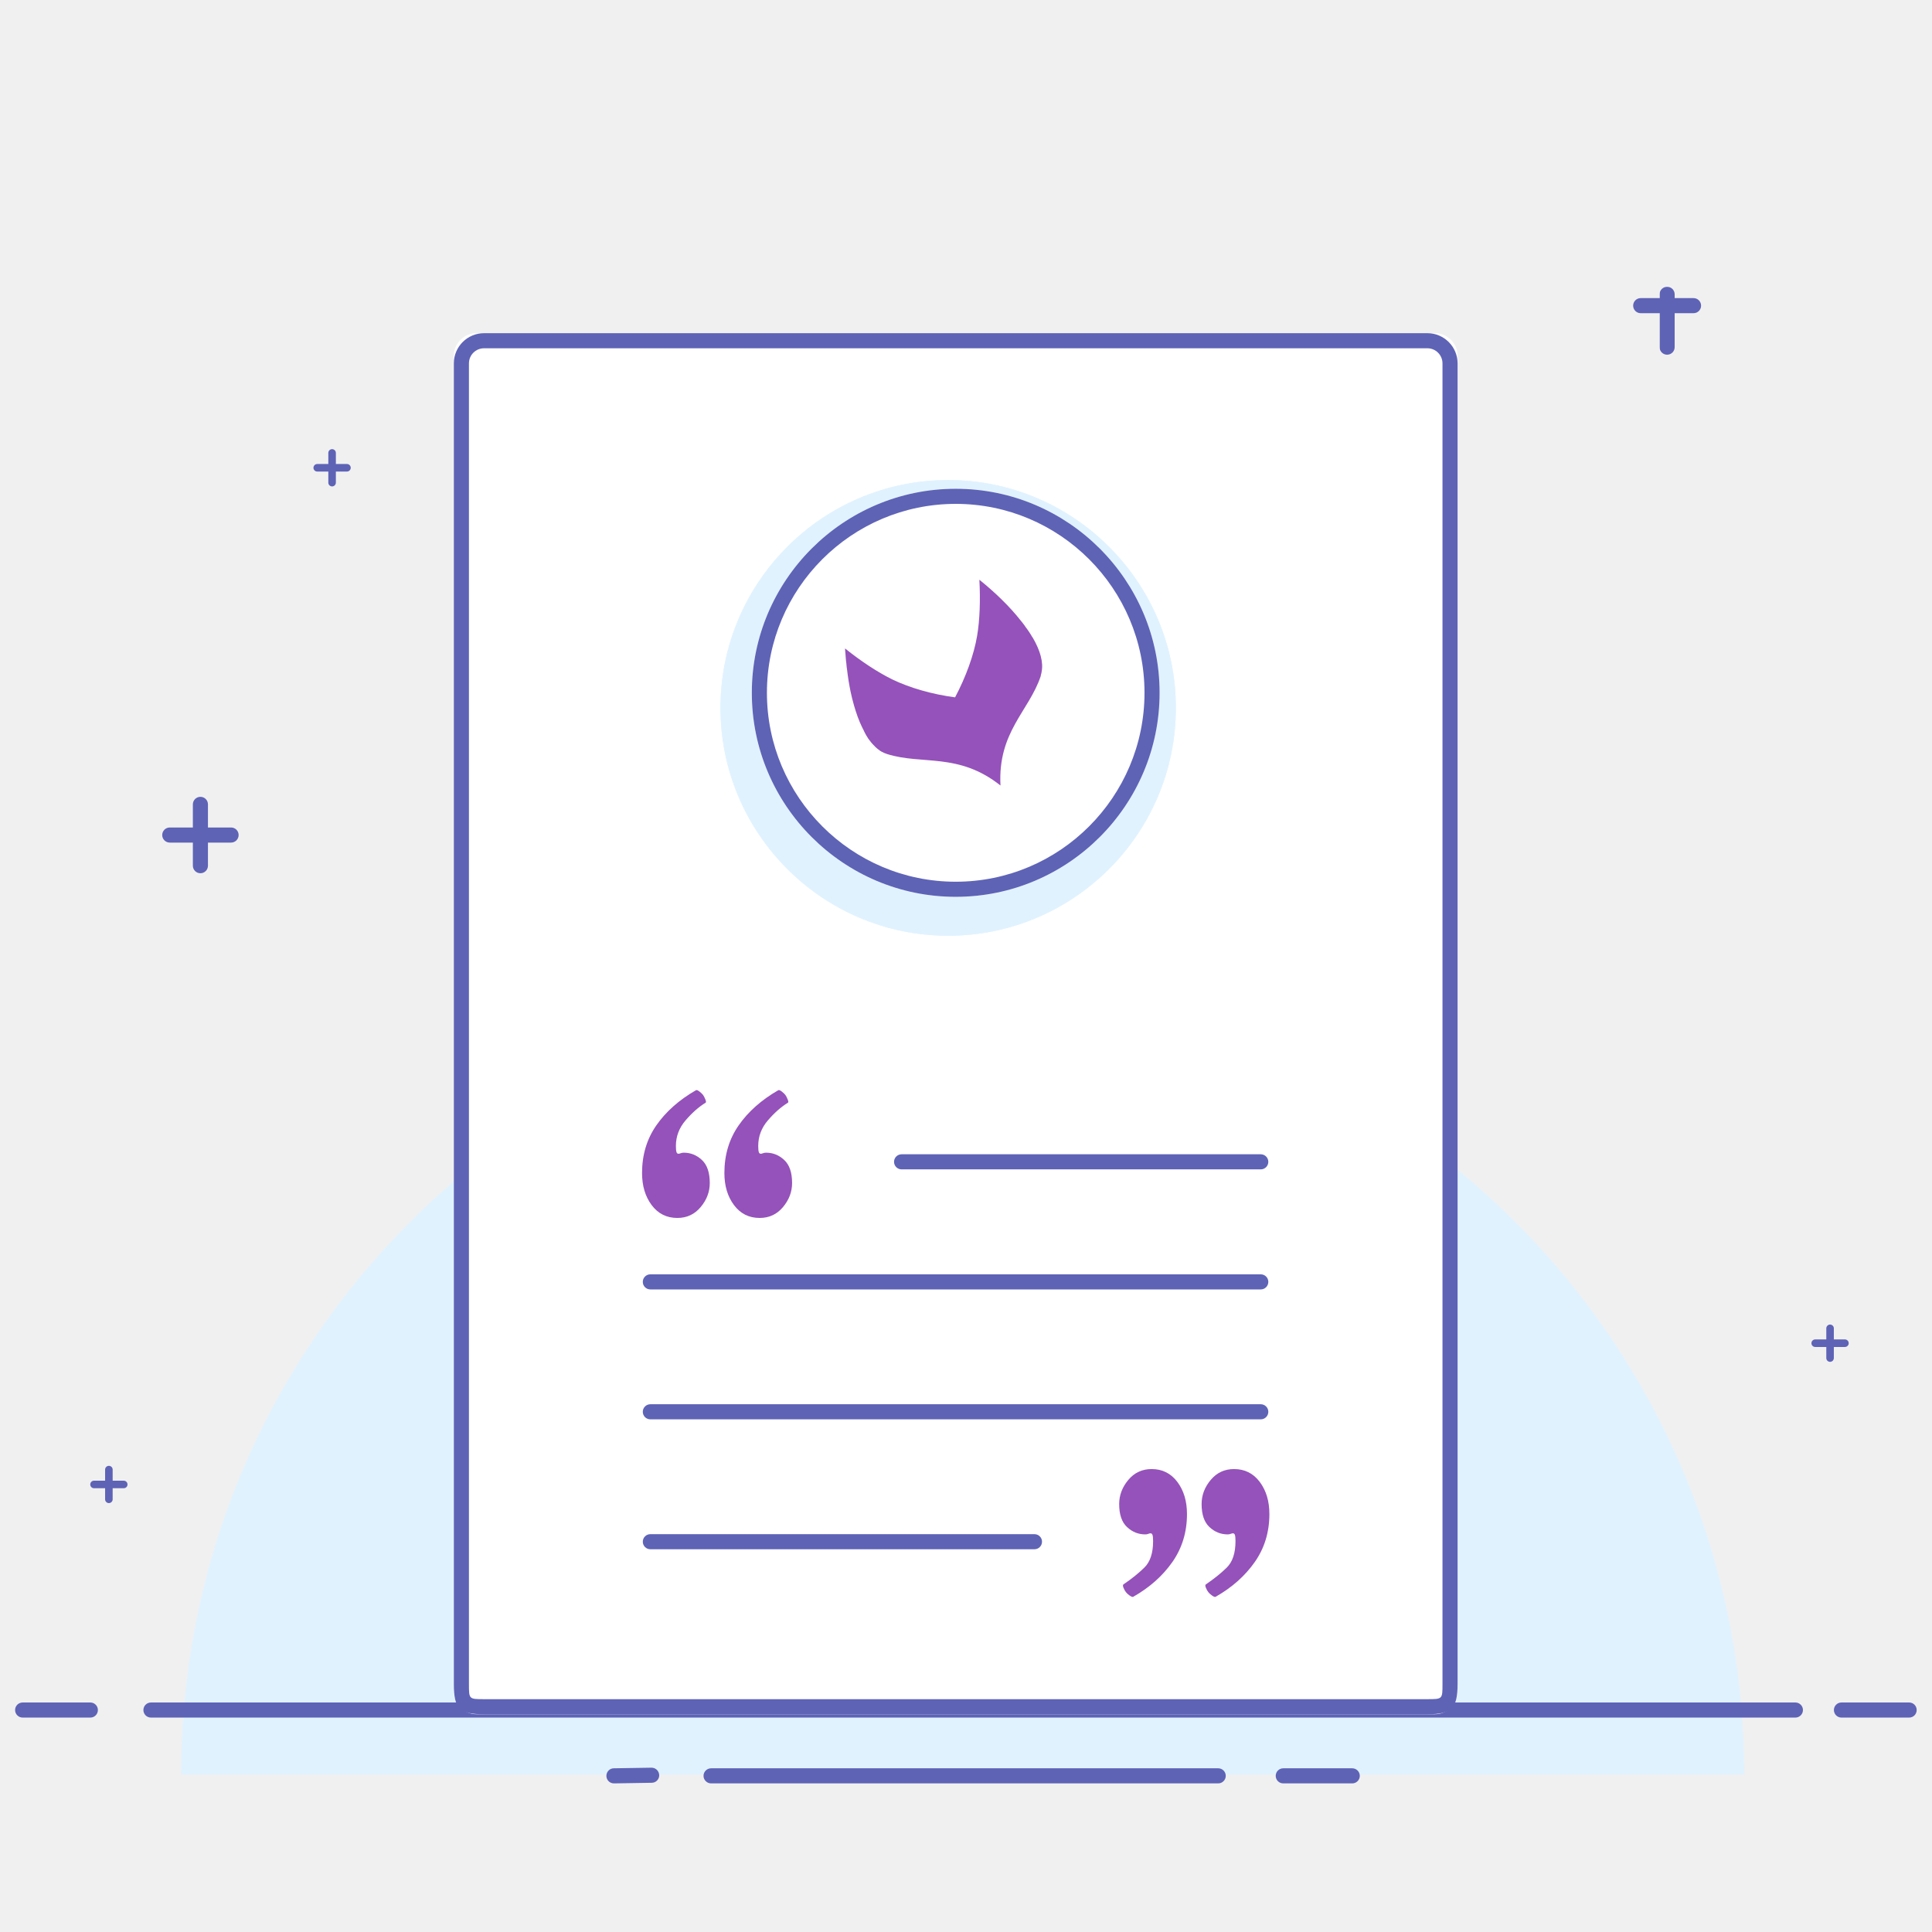
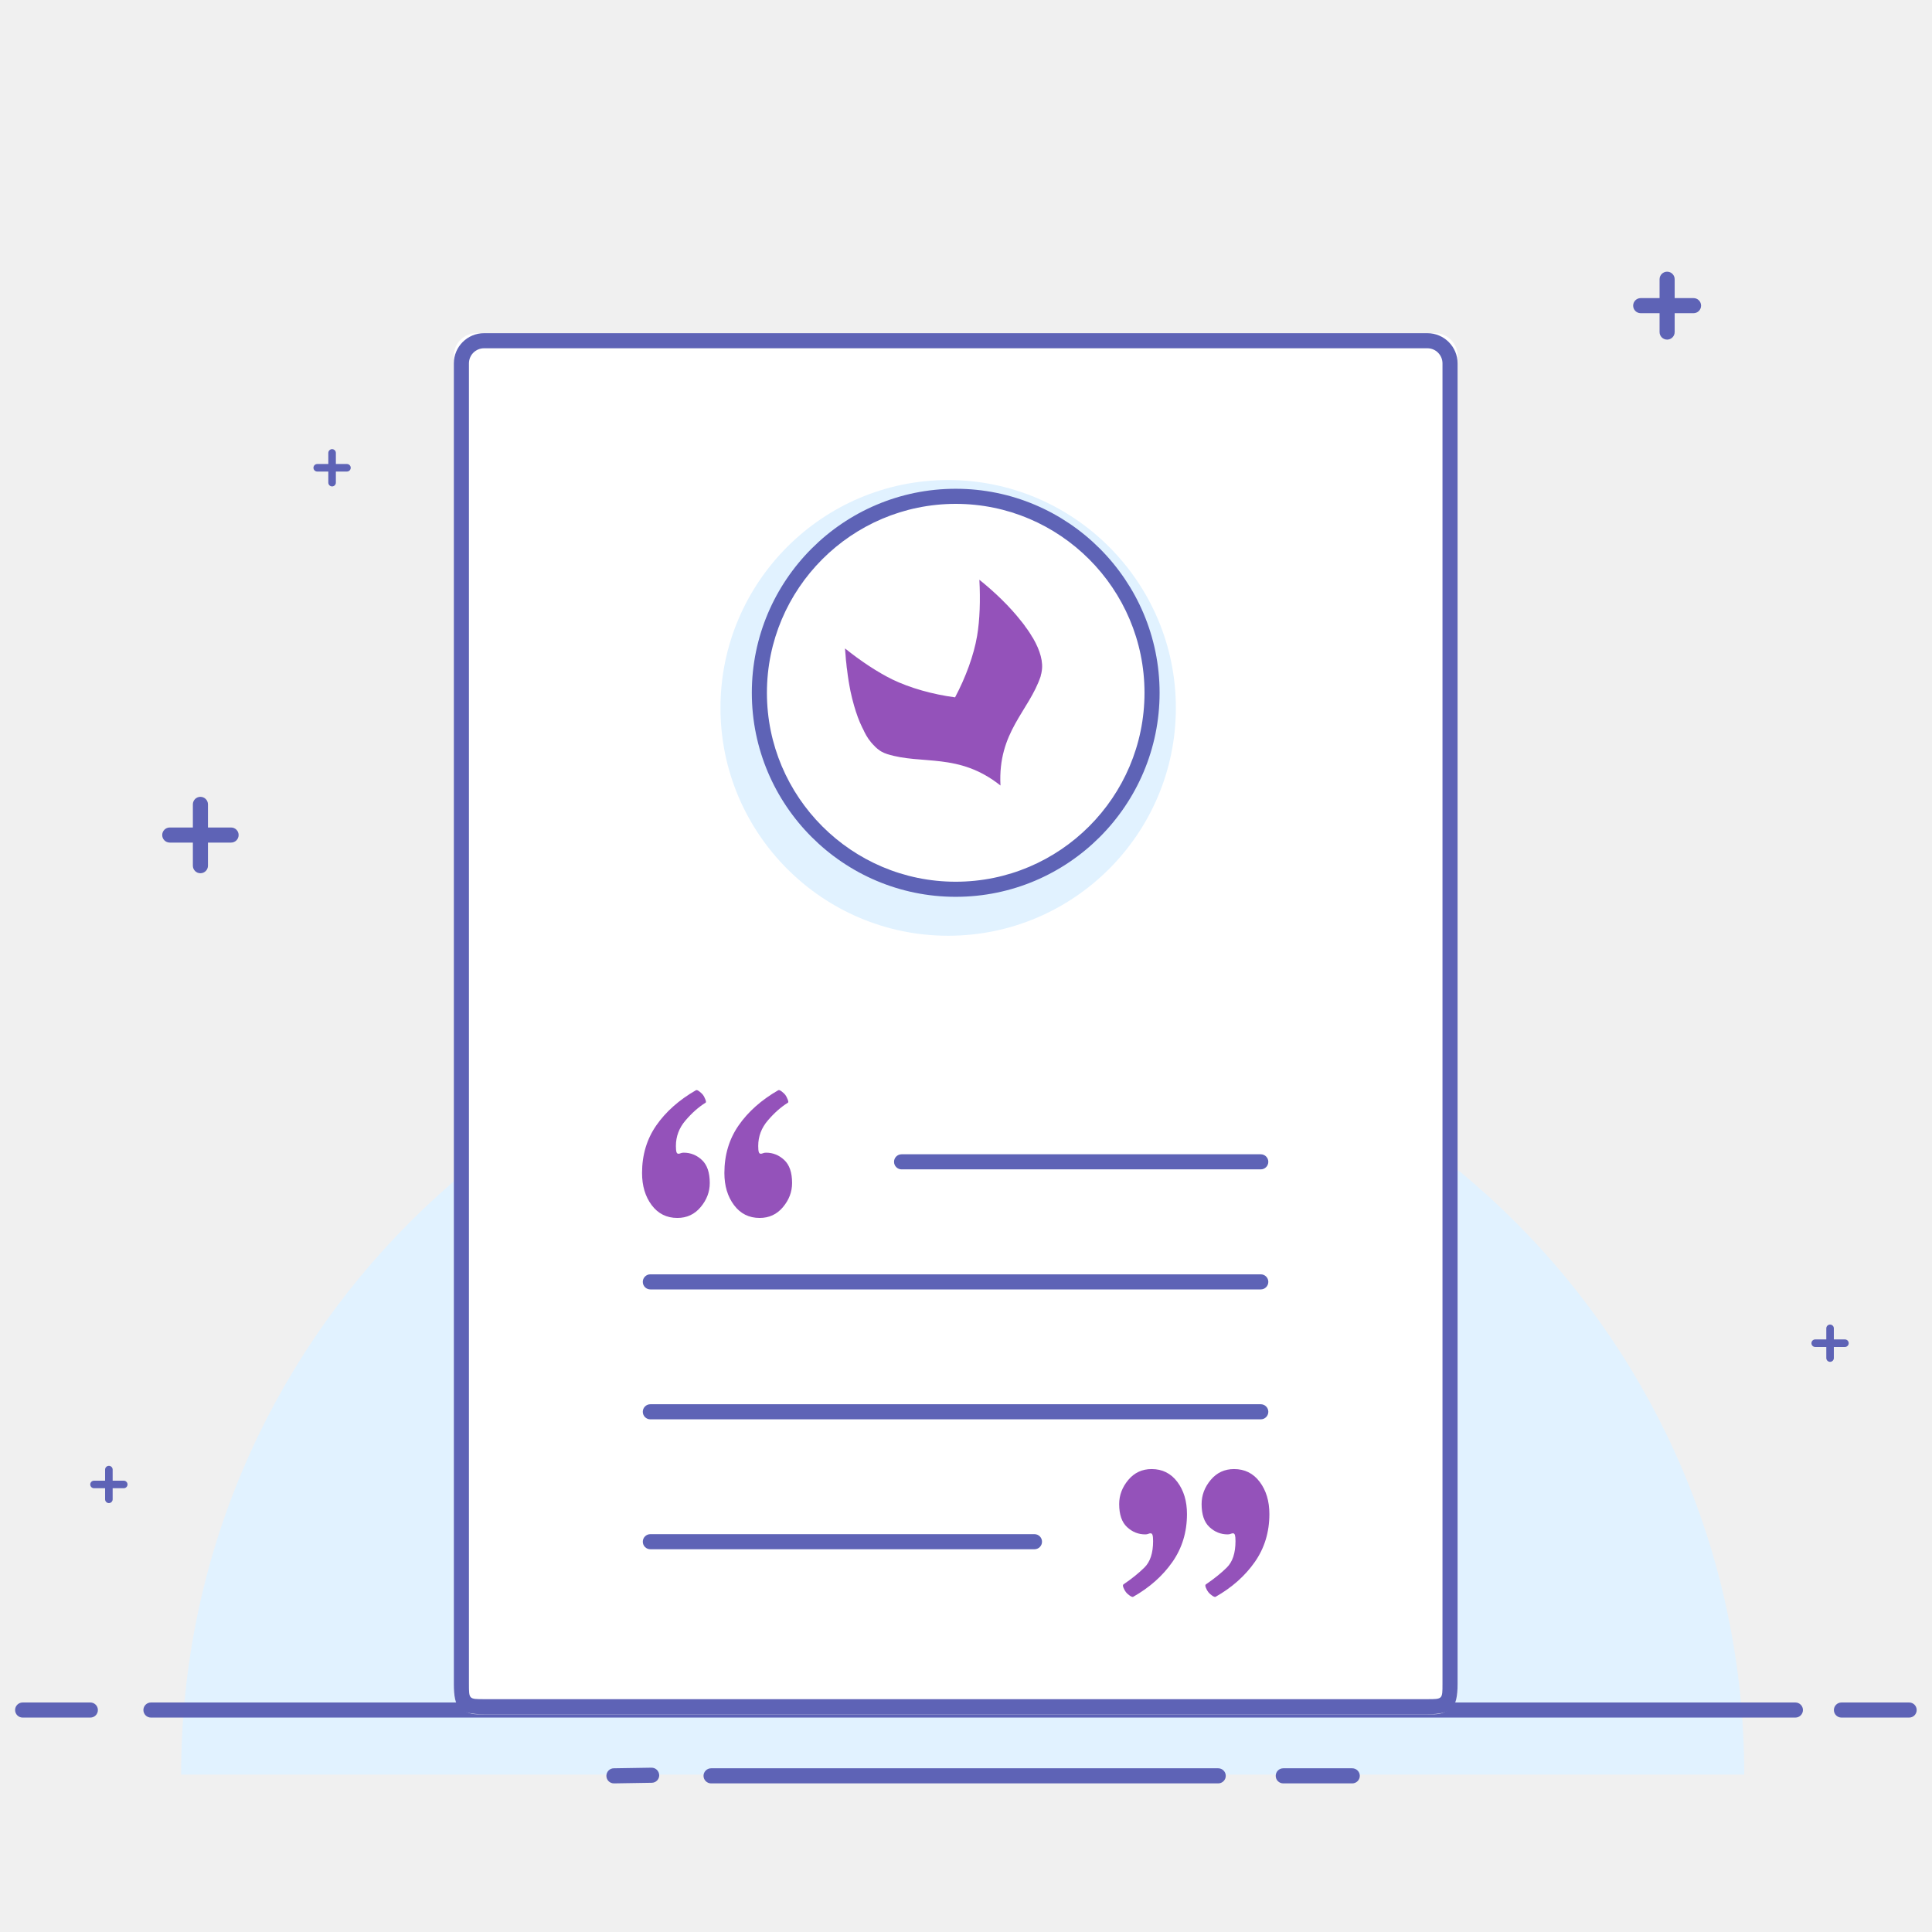
- <svg xmlns="http://www.w3.org/2000/svg" xmlns:xlink="http://www.w3.org/1999/xlink" width="256px" height="256px" viewBox="0 0 256 256" version="1.1">
+ <svg xmlns="http://www.w3.org/2000/svg" xmlns:xlink="http://www.w3.org/1999/xlink" width="256" height="256" viewBox="0 0 256 256">
  <defs>
-     <polygon id="path-1" points="0.902 0.692 2.902 0.692 2.902 9.692 0.902 9.692" />
-     <path d="M0.001,103.839 L207.12,103.839 C207.12,46.64 160.76,0.28 103.56,0.28 C46.36,0.28 0.001,46.64 0.001,103.839 Z" id="path-3" />
-     <path d="M242.001,0.281 C241.45,0.281 241.001,0.73 241.001,1.281 C241.001,1.83 241.45,2.28 242.001,2.28 L250.97,2.28 C251.53,2.28 251.97,1.83 251.97,1.281 C251.97,0.73 251.53,0.281 250.97,0.281 L242.001,0.281 Z M18,0.281 C17.45,0.281 17.001,0.73 17.001,1.281 C17.001,1.83 17.45,2.28 18,2.28 L235.9,2.28 C236.449,2.28 236.9,1.83 236.9,1.281 C236.9,0.73 236.449,0.281 235.9,0.281 L18,0.281 Z M1,0.281 C0.449,0.281 0,0.73 0,1.281 C0,1.83 0.449,2.28 1,2.28 L9.971,2.28 C10.529,2.28 10.971,1.83 10.971,1.281 C10.971,0.73 10.529,0.281 9.971,0.281 L1,0.281 Z M79.33,9 C78.78,9 78.35,9.46 78.35,10 C78.35,10.56 78.8,11 79.35,11 L84.35,10.919 C84.921,10.919 85.35,10.46 85.35,9.92 C85.329,9.36 84.9,8.92 84.329,8.92 L79.33,9 Z M168.039,9 C167.48,9 167.039,9.45 167.039,10 C167.039,10.551 167.48,11 168.039,11 L177.18,11 C177.73,11 178.181,10.551 178.181,10 C178.181,9.45 177.73,9 177.18,9 L168.039,9 Z M92.22,9 C91.68,9 91.22,9.45 91.22,10 C91.22,10.551 91.68,11 92.22,11 L159.42,11 C159.97,11 160.42,10.551 160.42,10 C160.42,9.45 159.97,9 159.42,9 L92.22,9 Z" id="path-5" />
-     <path d="M3.137,0.841 C1.48,0.841 0.137,2.183 0.137,3.84 L0.137,180.841 C0.137,182.497 1.48,183.84 3.137,183.84 L130.137,183.84 C131.793,183.84 133.137,182.497 133.137,180.841 L133.137,3.84 C133.137,2.183 131.793,0.841 130.137,0.841 L3.137,0.841 Z" id="path-7" />
-     <path d="M0.466,30.491 C0.466,47.138 14.001,60.682 30.637,60.682 C47.273,60.682 60.808,47.138 60.808,30.491 C60.808,13.844 47.273,0.299 30.637,0.299 C14.001,0.299 0.466,13.844 0.466,30.491 Z" id="path-9" />
-     <path d="M0.622,27.491 C0.622,42.398 12.741,54.525 27.637,54.525 C42.533,54.525 54.653,42.398 54.653,27.491 C54.653,12.585 42.533,0.458 27.637,0.458 C12.741,0.458 0.622,12.585 0.622,27.491 Z" id="path-11" />
-     <path d="M8.116,0.156 C5.881,1.448 4.133,2.999 2.874,4.812 C1.615,6.624 0.985,8.726 0.985,11.122 C0.985,12.823 1.41,14.241 2.26,15.374 C3.109,16.509 4.244,17.077 5.658,17.077 C6.917,17.077 7.949,16.597 8.751,15.636 C9.555,14.676 9.956,13.611 9.956,12.447 C9.956,11.06 9.609,10.045 8.916,9.398 C8.225,8.751 7.421,8.428 6.508,8.428 C6.351,8.428 6.215,8.452 6.107,8.499 C5.998,8.547 5.895,8.57 5.8,8.57 C5.674,8.57 5.587,8.491 5.54,8.334 C5.492,8.177 5.469,7.906 5.469,7.53 C5.469,6.27 5.895,5.143 6.746,4.152 C7.595,3.159 8.476,2.379 9.391,1.811 C9.484,1.781 9.476,1.631 9.367,1.362 C9.258,1.094 9.156,0.899 9.06,0.772 C8.966,0.645 8.809,0.497 8.589,0.323 C8.426,0.195 8.298,0.133 8.204,0.133 C8.17,0.133 8.141,0.141 8.116,0.156 Z" id="path-13" />
-     <path d="M7.208,0.156 C4.973,1.448 3.225,2.999 1.965,4.812 C0.705,6.626 0.075,8.728 0.075,11.122 C0.075,12.823 0.501,14.241 1.348,15.374 C2.199,16.509 3.334,17.077 4.75,17.077 C6.01,17.077 7.041,16.597 7.842,15.636 C8.647,14.676 9.048,13.611 9.048,12.447 C9.048,11.06 8.701,10.045 8.009,9.398 C7.317,8.751 6.514,8.428 5.6,8.428 C5.442,8.428 5.309,8.452 5.199,8.499 C5.09,8.547 4.987,8.57 4.892,8.57 C4.765,8.57 4.679,8.491 4.633,8.334 C4.585,8.177 4.561,7.906 4.561,7.53 C4.561,6.27 4.987,5.143 5.838,4.152 C6.687,3.159 7.568,2.379 8.483,1.811 C8.575,1.781 8.568,1.631 8.459,1.362 C8.352,1.094 8.248,0.899 8.152,0.772 C8.056,0.645 7.901,0.497 7.68,0.323 C7.518,0.195 7.389,0.133 7.295,0.133 C7.262,0.133 7.233,0.141 7.208,0.156 Z" id="path-15" />
-     <path d="M1.502,1.793 C0.699,2.756 0.297,3.819 0.297,4.986 C0.297,6.375 0.644,7.392 1.339,8.036 C2.032,8.683 2.834,9.006 3.75,9.006 C3.907,9.006 4.039,8.983 4.152,8.935 C4.263,8.887 4.363,8.864 4.46,8.864 C4.587,8.864 4.674,8.943 4.719,9.101 C4.768,9.259 4.791,9.528 4.791,9.906 C4.791,11.482 4.404,12.651 3.633,13.406 C2.859,14.163 1.939,14.903 0.867,15.629 C0.771,15.693 0.771,15.843 0.867,16.078 C0.962,16.313 1.073,16.512 1.197,16.668 C1.321,16.827 1.488,16.977 1.694,17.117 C1.9,17.26 2.049,17.315 2.143,17.284 C4.317,16.053 6.049,14.516 7.342,12.672 C8.634,10.827 9.281,8.706 9.281,6.31 C9.281,4.607 8.855,3.189 8.006,2.054 C7.151,0.918 6.018,0.35 4.599,0.35 C3.339,0.35 2.307,0.831 1.502,1.793 Z" id="path-17" />
-     <path d="M1.423,1.793 C0.618,2.756 0.219,3.819 0.219,4.986 C0.219,6.375 0.565,7.392 1.259,8.036 C1.954,8.683 2.756,9.006 3.669,9.006 C3.828,9.006 3.96,8.983 4.071,8.935 C4.181,8.887 4.285,8.864 4.378,8.864 C4.504,8.864 4.59,8.943 4.639,9.101 C4.686,9.259 4.709,9.528 4.709,9.906 C4.709,11.482 4.322,12.651 3.551,13.406 C2.777,14.163 1.858,14.903 0.786,15.629 C0.69,15.693 0.69,15.843 0.786,16.078 C0.88,16.313 0.991,16.512 1.116,16.668 C1.243,16.827 1.407,16.977 1.613,17.117 C1.818,17.26 1.967,17.315 2.061,17.284 C4.234,16.053 5.968,14.516 7.26,12.672 C8.554,10.829 9.2,8.708 9.2,6.31 C9.2,4.607 8.774,3.189 7.924,2.054 C7.072,0.918 5.937,0.35 4.52,0.35 C3.258,0.35 2.227,0.831 1.423,1.793 Z" id="path-19" />
-     <path d="M18.47,7.962 C18.039,10.51 16.954,13.455 15.552,16.094 C12.568,15.698 9.57,14.851 7.223,13.715 C5.282,12.757 3.068,11.301 0.969,9.611 C0.986,9.826 1.004,10.062 1.021,10.277 C1.02,10.341 1.04,10.406 1.039,10.471 C1.058,10.621 1.055,10.793 1.074,10.943 C1.073,11.008 1.092,11.095 1.091,11.159 C1.11,11.31 1.13,11.482 1.148,11.633 C1.147,11.697 1.168,11.762 1.166,11.826 C1.184,12.02 1.202,12.235 1.241,12.428 C1.279,12.73 1.297,12.945 1.335,13.182 C1.375,13.441 1.394,13.634 1.432,13.828 C1.431,13.871 1.453,13.914 1.452,13.958 C1.491,14.151 1.51,14.324 1.549,14.517 C1.548,14.561 1.57,14.582 1.569,14.625 C1.608,14.84 1.648,15.056 1.687,15.251 C1.826,15.919 1.987,16.566 2.169,17.192 C2.474,18.25 2.823,19.223 3.239,20.067 C3.301,20.196 3.364,20.305 3.427,20.436 C3.488,20.565 3.529,20.673 3.592,20.781 C3.653,20.912 3.717,21.021 3.779,21.129 C3.885,21.302 3.968,21.433 4.051,21.563 C4.094,21.628 4.094,21.65 4.115,21.65 C4.22,21.78 4.325,21.933 4.43,22.064 C4.515,22.151 4.578,22.238 4.662,22.326 C4.705,22.369 4.726,22.391 4.769,22.435 C4.81,22.479 4.875,22.523 4.916,22.588 C4.958,22.632 4.98,22.653 5.022,22.697 C5.064,22.741 5.106,22.784 5.171,22.828 C5.212,22.85 5.255,22.894 5.276,22.916 C5.318,22.96 5.382,23.003 5.426,23.026 C5.467,23.048 5.51,23.07 5.531,23.114 C5.574,23.157 5.637,23.18 5.702,23.224 C5.743,23.246 5.786,23.269 5.808,23.29 C5.872,23.313 5.936,23.357 6,23.38 C6.021,23.401 6.064,23.402 6.085,23.425 C6.171,23.469 6.277,23.514 6.362,23.536 C6.427,23.559 6.492,23.581 6.533,23.604 C11.2,25.081 16.006,23.362 21.568,27.775 C21.197,20.66 25.355,17.918 26.899,13.284 C26.899,13.22 26.923,13.135 26.947,13.049 C26.971,12.942 27.015,12.836 27.016,12.728 C27.276,11.445 26.829,9.89 25.889,8.262 C25.784,8.111 25.701,7.981 25.618,7.829 C25.471,7.59 25.303,7.329 25.114,7.068 C25.093,7.046 25.072,7.024 25.051,6.981 C25.009,6.916 24.946,6.85 24.904,6.785 C24.862,6.72 24.799,6.632 24.757,6.568 C24.715,6.503 24.652,6.437 24.61,6.372 C24.546,6.307 24.505,6.219 24.442,6.155 C24.399,6.11 24.357,6.046 24.315,6.002 C22.821,4.085 20.852,2.183 18.772,0.513 C18.919,3.18 18.829,5.863 18.47,7.962 Z" id="path-21" />
+     <path id="noresults-a" d="M129.47,84.27 C129.039,86.818 127.954,89.763 126.552,92.402 L126.552,92.402 C123.568,92.006 120.57,91.159 118.223,90.023 L118.223,90.023 C116.282,89.065 114.068,87.609 111.969,85.919 L111.969,85.919 C111.986,86.134 112.004,86.37 112.021,86.585 L112.021,86.585 C112.02,86.649 112.04,86.714 112.039,86.779 L112.039,86.779 C112.058,86.929 112.055,87.101 112.074,87.251 L112.074,87.251 C112.073,87.316 112.092,87.403 112.091,87.467 L112.091,87.467 C112.11,87.618 112.13,87.79 112.148,87.941 L112.148,87.941 C112.147,88.005 112.168,88.07 112.166,88.134 L112.166,88.134 C112.184,88.328 112.202,88.543 112.241,88.736 L112.241,88.736 C112.279,89.038 112.297,89.253 112.335,89.49 L112.335,89.49 C112.375,89.749 112.394,89.942 112.432,90.136 L112.432,90.136 C112.431,90.179 112.453,90.222 112.452,90.266 L112.452,90.266 C112.491,90.459 112.51,90.632 112.549,90.825 L112.549,90.825 C112.548,90.869 112.57,90.89 112.569,90.933 L112.569,90.933 C112.608,91.148 112.648,91.364 112.687,91.559 L112.687,91.559 C112.826,92.227 112.987,92.874 113.169,93.5 L113.169,93.5 C113.474,94.558 113.823,95.531 114.239,96.375 L114.239,96.375 C114.301,96.504 114.364,96.613 114.427,96.744 L114.427,96.744 C114.488,96.873 114.529,96.981 114.592,97.089 L114.592,97.089 C114.653,97.22 114.717,97.329 114.779,97.437 L114.779,97.437 C114.885,97.61 114.968,97.741 115.051,97.871 L115.051,97.871 C115.094,97.936 115.094,97.958 115.115,97.958 L115.115,97.958 C115.22,98.088 115.325,98.241 115.43,98.372 L115.43,98.372 C115.515,98.459 115.578,98.546 115.662,98.634 L115.662,98.634 C115.705,98.677 115.726,98.699 115.769,98.743 L115.769,98.743 C115.81,98.787 115.875,98.831 115.916,98.896 L115.916,98.896 C115.958,98.94 115.98,98.961 116.022,99.005 L116.022,99.005 C116.064,99.049 116.106,99.092 116.171,99.136 L116.171,99.136 C116.212,99.158 116.255,99.202 116.276,99.224 L116.276,99.224 C116.318,99.268 116.382,99.311 116.426,99.334 L116.426,99.334 C116.467,99.356 116.51,99.378 116.531,99.422 L116.531,99.422 C116.574,99.465 116.637,99.488 116.702,99.532 L116.702,99.532 C116.743,99.554 116.786,99.577 116.808,99.598 L116.808,99.598 C116.872,99.621 116.936,99.665 117,99.688 L117,99.688 C117.021,99.709 117.064,99.71 117.085,99.733 L117.085,99.733 C117.171,99.777 117.277,99.822 117.362,99.844 L117.362,99.844 C117.427,99.867 117.492,99.889 117.533,99.912 L117.533,99.912 C122.2,101.389 127.006,99.67 132.568,104.083 L132.568,104.083 C132.197,96.968 136.355,94.226 137.899,89.592 L137.899,89.592 C137.899,89.528 137.923,89.443 137.947,89.357 L137.947,89.357 C137.971,89.25 138.015,89.144 138.016,89.036 L138.016,89.036 C138.276,87.753 137.829,86.198 136.889,84.57 L136.889,84.57 C136.784,84.419 136.701,84.289 136.618,84.137 L136.618,84.137 C136.471,83.898 136.303,83.637 136.114,83.376 L136.114,83.376 C136.093,83.354 136.072,83.332 136.051,83.289 L136.051,83.289 C136.009,83.224 135.946,83.158 135.904,83.093 L135.904,83.093 C135.862,83.028 135.799,82.94 135.757,82.876 L135.757,82.876 C135.715,82.811 135.652,82.745 135.61,82.68 L135.61,82.68 C135.546,82.615 135.505,82.527 135.442,82.463 L135.442,82.463 C135.399,82.418 135.357,82.354 135.315,82.31 L135.315,82.31 C133.821,80.393 131.852,78.491 129.772,76.821 L129.772,76.821 C129.919,79.488 129.829,82.171 129.47,84.27 L129.47,84.27 Z" />
  </defs>
-   <g id="Common/Illustrations/NoResults" stroke="none" stroke-width="1" fill="none" fill-rule="evenodd">
-     <g id="Group-89" transform="translate(2, 37)">
-       <g id="Group-26" transform="translate(9, 0.308)">
-         <g id="Group-3" transform="translate(208, 0)">
-           <mask id="mask-2" fill="white">
-             <use xlink:href="#path-1" />
-           </mask>
-           <g id="Clip-2" />
-           <path d="M1.902,9.692 C1.349,9.692 0.902,9.244 0.902,8.692 L0.902,1.692 C0.902,1.14 1.349,0.692 1.902,0.692 C2.455,0.692 2.902,1.14 2.902,1.692 L2.902,8.692 C2.902,9.244 2.455,9.692 1.902,9.692" id="Fill-1" fill="#5E63B6" mask="url(#mask-2)" />
-         </g>
-         <path d="M213.402,4.192 L206.402,4.192 C205.849,4.192 205.402,3.744 205.402,3.192 C205.402,2.64 205.849,2.192 206.402,2.192 L213.402,2.192 C213.955,2.192 214.402,2.64 214.402,3.192 C214.402,3.744 213.955,4.192 213.402,4.192" id="Fill-4" fill="#5E63B6" />
-         <path d="M3.427,161.859 C3.151,161.859 2.927,161.635 2.927,161.359 L2.927,157.422 C2.927,157.145 3.151,156.922 3.427,156.922 C3.703,156.922 3.927,157.145 3.927,157.422 L3.927,161.359 C3.927,161.635 3.703,161.859 3.427,161.859" id="Fill-6" fill="#5E63B6" />
-         <path d="M5.396,159.89 L1.458,159.89 C1.182,159.89 0.959,159.666 0.959,159.39 C0.959,159.114 1.182,158.89 1.458,158.89 L5.396,158.89 C5.672,158.89 5.896,159.114 5.896,159.39 C5.896,159.666 5.672,159.89 5.396,159.89" id="Fill-8" fill="#5E63B6" />
-         <path d="M231.494,143.142 C231.218,143.142 230.994,142.917 230.994,142.642 L230.994,138.704 C230.994,138.428 231.218,138.204 231.494,138.204 C231.77,138.204 231.994,138.428 231.994,138.704 L231.994,142.642 C231.994,142.917 231.77,143.142 231.494,143.142" id="Fill-10" fill="#5E63B6" />
-         <path d="M233.462,141.173 L229.524,141.173 C229.248,141.173 229.025,140.949 229.025,140.673 C229.025,140.397 229.248,140.173 229.524,140.173 L233.462,140.173 C233.738,140.173 233.962,140.397 233.962,140.673 C233.962,140.949 233.738,141.173 233.462,141.173" id="Fill-12" fill="#5E63B6" />
-         <path d="M33.004,27.144 C32.728,27.144 32.504,26.92 32.504,26.644 L32.504,22.707 C32.504,22.43 32.728,22.207 33.004,22.207 C33.28,22.207 33.504,22.43 33.504,22.707 L33.504,26.644 C33.504,26.92 33.28,27.144 33.004,27.144" id="Fill-14" fill="#5E63B6" />
-         <path d="M34.973,25.175 L31.035,25.175 C30.759,25.175 30.536,24.951 30.536,24.675 C30.536,24.399 30.759,24.175 31.035,24.175 L34.973,24.175 C35.249,24.175 35.473,24.399 35.473,24.675 C35.473,24.951 35.249,25.175 34.973,25.175" id="Fill-16" fill="#5E63B6" />
-         <path d="M15.556,69.276 L15.556,77.401" id="Fill-18" fill="#FFFFFF" />
-         <path d="M15.556,78.401 C15.003,78.401 14.556,77.953 14.556,77.401 L14.556,69.276 C14.556,68.724 15.003,68.276 15.556,68.276 C16.109,68.276 16.556,68.724 16.556,69.276 L16.556,77.401 C16.556,77.953 16.109,78.401 15.556,78.401" id="Fill-20" fill="#5E63B6" />
-         <path d="M19.619,73.339 L11.494,73.339" id="Fill-22" fill="#FFFFFF" />
-         <path d="M19.619,74.339 L11.494,74.339 C10.941,74.339 10.494,73.891 10.494,73.339 C10.494,72.787 10.941,72.339 11.494,72.339 L19.619,72.339 C20.172,72.339 20.619,72.787 20.619,73.339 C20.619,73.891 20.172,74.339 19.619,74.339" id="Fill-24" fill="#5E63B6" />
-       </g>
-       <g id="Group-29" transform="translate(22, 94.308)">
-         <mask id="mask-4" fill="white">
-           <use xlink:href="#path-3" />
-         </mask>
-         <g id="Clip-28" />
-         <polygon id="Fill-27" fill="#E1F2FF" mask="url(#mask-4)" points="-5 108.84 212.119 108.84 212.119 -4.72 -5 -4.72" />
-       </g>
-       <g id="Group-32" transform="translate(0, 188.308)">
-         <mask id="mask-6" fill="white">
-           <use xlink:href="#path-5" />
-         </mask>
-         <g id="Clip-31" />
-         <polygon id="Fill-30" fill="#5E63B6" mask="url(#mask-6)" points="-5 16 256.97 16 256.97 -4.72 -5 -4.72" />
-       </g>
-       <g id="Group-35" transform="translate(58, 6.308)">
-         <mask id="mask-8" fill="white">
-           <use xlink:href="#path-7" />
-         </mask>
-         <g id="Clip-34" />
-         <polygon id="Fill-33" fill="#FFFFFF" mask="url(#mask-8)" points="-4.863 188.84 138.137 188.84 138.137 -4.16 -4.863 -4.16" />
-       </g>
-       <g id="Group-40" transform="translate(58, 6.308)">
-         <path d="M4.137,2.84 C3.034,2.84 2.137,3.737 2.137,4.84 L2.137,179.84 C2.137,181.84 2.137,181.84 4.137,181.84 L129.137,181.84 C131.137,181.84 131.137,181.84 131.137,179.84 L131.137,4.84 C131.137,3.737 130.24,2.84 129.137,2.84 L4.137,2.84 Z M129.137,183.84 L4.137,183.84 C0.885,183.84 0.137,183.092 0.137,179.84 L0.137,4.84 C0.137,2.634 1.931,0.84 4.137,0.84 L129.137,0.84 C131.343,0.84 133.137,2.634 133.137,4.84 L133.137,179.84 C133.137,183.055 132.352,183.84 129.137,183.84 Z" id="Fill-36" fill="#5E63B6" />
-         <path d="M65.637,20.3 C49.001,20.3 35.466,33.844 35.466,50.491 C35.466,67.139 49.001,80.683 65.637,80.683 C82.273,80.683 95.808,67.139 95.808,50.491 C95.808,33.844 82.273,20.3 65.637,20.3" id="Fill-38" fill="#E1F2FF" />
-       </g>
-       <g id="Group-43" transform="translate(93, 26.308)">
-         <mask id="mask-10" fill="white">
-           <use xlink:href="#path-9" />
-         </mask>
-         <g id="Clip-42" />
-         <polygon id="Fill-41" fill="#E1F2FF" mask="url(#mask-10)" points="-4.534 65.683 65.808 65.683 65.808 -4.7 -4.534 -4.7" />
-       </g>
-       <g id="Group-46" transform="translate(97, 27.308)">
-         <mask id="mask-12" fill="white">
-           <use xlink:href="#path-11" />
-         </mask>
-         <g id="Clip-45" />
-         <polygon id="Fill-44" fill="#FFFFFF" mask="url(#mask-12)" points="-4.378 59.525 59.653 59.525 59.653 -4.543 -4.378 -4.543" />
-       </g>
-       <g id="Group-73" transform="translate(81, 27.308)">
-         <path d="M43.637,2.457 C29.843,2.457 18.621,13.687 18.621,27.491 C18.621,41.294 29.843,52.525 43.637,52.525 C57.431,52.525 68.653,41.294 68.653,27.491 C68.653,13.687 57.431,2.457 43.637,2.457 M43.637,54.525 C28.741,54.525 16.621,42.397 16.621,27.491 C16.621,12.584 28.741,0.457 43.637,0.457 C58.533,0.457 70.653,12.584 70.653,27.491 C70.653,42.397 58.533,54.525 43.637,54.525" id="Fill-47" fill="#5E63B6" />
-         <path d="M84.058,91.84 L36.465,91.84 C35.361,91.84 34.465,90.944 34.465,89.84 C34.465,88.736 35.361,87.84 36.465,87.84 L84.058,87.84 C85.162,87.84 86.058,88.736 86.058,89.84 C86.058,90.944 85.162,91.84 84.058,91.84" id="Fill-49" fill="#FFFFFF" />
-         <path d="M84.059,107.173 L3.173,107.173 C2.069,107.173 1.173,106.277 1.173,105.173 C1.173,104.069 2.069,103.173 3.173,103.173 L84.059,103.173 C85.163,103.173 86.059,104.069 86.059,105.173 C86.059,106.277 85.163,107.173 84.059,107.173" id="Fill-51" fill="#FFFFFF" />
-         <path d="M84.059,124.173 L3.173,124.173 C2.069,124.173 1.173,123.277 1.173,122.173 C1.173,121.069 2.069,120.173 3.173,120.173 L84.059,120.173 C85.163,120.173 86.059,121.069 86.059,122.173 C86.059,123.277 85.163,124.173 84.059,124.173" id="Fill-53" fill="#FFFFFF" />
-         <path d="M54.073,141.173 L3.174,141.173 C2.069,141.173 1.174,140.277 1.174,139.173 C1.174,138.069 2.069,137.173 3.174,137.173 L54.073,137.173 C55.177,137.173 56.073,138.069 56.073,139.173 C56.073,140.277 55.177,141.173 54.073,141.173" id="Fill-55" fill="#FFFFFF" />
-         <path d="M84.058,90.64 L36.465,90.64 C35.912,90.64 35.465,90.192 35.465,89.64 C35.465,89.088 35.912,88.64 36.465,88.64 L84.058,88.64 C84.611,88.64 85.058,89.088 85.058,89.64 C85.058,90.192 84.611,90.64 84.058,90.64" id="Fill-57" fill="#5E63B6" />
-         <path d="M84.059,106.547 L3.173,106.547 C2.621,106.547 2.173,106.099 2.173,105.547 C2.173,104.995 2.621,104.547 3.173,104.547 L84.059,104.547 C84.612,104.547 85.059,104.995 85.059,105.547 C85.059,106.099 84.612,106.547 84.059,106.547" id="Fill-59" fill="#5E63B6" />
-         <path d="M84.059,123.762 L3.173,123.762 C2.621,123.762 2.173,123.314 2.173,122.762 C2.173,122.21 2.621,121.762 3.173,121.762 L84.059,121.762 C84.612,121.762 85.059,122.21 85.059,122.762 C85.059,123.314 84.612,123.762 84.059,123.762" id="Fill-61" fill="#5E63B6" />
-         <path d="M54.073,140.976 L3.174,140.976 C2.621,140.976 2.174,140.528 2.174,139.976 C2.174,139.423 2.621,138.976 3.174,138.976 L54.073,138.976 C54.626,138.976 55.073,139.423 55.073,139.976 C55.073,140.528 54.626,140.976 54.073,140.976" id="Fill-63" fill="#5E63B6" />
-         <path d="M19.209,81.126 C19.165,81.126 19.139,81.143 19.117,81.156 C16.884,82.446 15.127,84.008 13.874,85.813 C12.62,87.615 11.985,89.738 11.985,92.122 C11.985,93.815 12.415,95.246 13.261,96.375 C14.105,97.505 15.248,98.078 16.659,98.078 C17.912,98.078 18.951,97.593 19.75,96.637 C20.55,95.681 20.956,94.608 20.956,93.447 C20.956,92.067 20.605,91.042 19.918,90.398 C19.23,89.755 18.419,89.429 17.509,89.429 C17.372,89.429 17.253,89.446 17.154,89.481 L16.553,89.693 L16.491,89.059 C16.477,88.928 16.47,88.75 16.47,88.531 C16.47,87.276 16.898,86.139 17.744,85.151 C18.579,84.178 19.454,83.4 20.346,82.839 L20.424,82.8 C20.462,82.785 20.477,82.773 20.48,82.77 C20.477,82.769 20.491,82.668 20.367,82.363 C20.258,82.094 20.157,81.9 20.061,81.772 C19.971,81.649 19.817,81.504 19.588,81.323 C19.39,81.167 19.277,81.126 19.209,81.126 M16.659,99.078 C14.915,99.078 13.504,98.37 12.46,96.974 C11.482,95.669 10.985,94.037 10.985,92.122 C10.985,89.53 11.681,87.215 13.053,85.242 C14.39,83.316 16.256,81.654 18.596,80.303 C19.069,79.999 19.616,80.074 20.207,80.538 C20.518,80.784 20.72,80.98 20.863,81.176 C21.009,81.37 21.148,81.629 21.294,81.986 C21.721,83.044 21.299,83.505 20.846,83.707 C20.052,84.212 19.264,84.917 18.505,85.802 C17.831,86.588 17.491,87.448 17.471,88.429 C18.64,88.374 19.71,88.837 20.601,89.668 C21.5,90.508 21.956,91.779 21.956,93.447 C21.956,94.85 21.473,96.139 20.518,97.278 C19.521,98.472 18.223,99.078 16.659,99.078" id="Fill-65" fill="#FFFFFF" />
-         <path d="M8.301,81.126 C8.256,81.126 8.23,81.143 8.209,81.156 C5.976,82.446 4.218,84.008 2.966,85.813 C1.71,87.617 1.074,89.74 1.074,92.122 C1.074,93.814 1.503,95.244 2.348,96.375 C3.194,97.505 4.338,98.078 5.75,98.078 C7.003,98.078 8.043,97.593 8.842,96.637 C9.643,95.681 10.048,94.607 10.048,93.447 C10.048,92.068 9.698,91.043 9.009,90.398 C8.321,89.755 7.51,89.429 6.6,89.429 C6.461,89.429 6.347,89.446 6.248,89.481 L5.651,89.694 L5.583,89.063 C5.569,88.931 5.561,88.751 5.561,88.531 C5.561,87.277 5.99,86.14 6.837,85.151 C7.671,84.178 8.546,83.4 9.438,82.839 L9.516,82.8 C9.553,82.785 9.568,82.773 9.572,82.77 C9.568,82.769 9.582,82.668 9.459,82.363 C9.355,82.102 9.251,81.904 9.153,81.773 C9.057,81.646 8.903,81.499 8.68,81.323 C8.481,81.167 8.369,81.126 8.301,81.126 M5.75,99.078 C4.006,99.078 2.592,98.37 1.547,96.974 C0.57,95.667 0.074,94.034 0.074,92.122 C0.074,89.532 0.771,87.217 2.145,85.242 C3.482,83.316 5.347,81.654 7.688,80.303 C8.161,79.999 8.709,80.074 9.299,80.538 C9.595,80.772 9.802,80.973 9.95,81.17 C10.105,81.374 10.247,81.642 10.387,81.989 C10.813,83.044 10.39,83.505 9.938,83.707 C9.142,84.213 8.355,84.918 7.597,85.802 C6.923,86.588 6.584,87.449 6.562,88.429 C6.574,88.429 6.587,88.429 6.6,88.429 C7.773,88.429 8.813,88.846 9.692,89.668 C10.591,90.508 11.048,91.78 11.048,93.447 C11.048,94.849 10.564,96.138 9.61,97.278 C8.613,98.472 7.314,99.078 5.75,99.078" id="Fill-67" fill="#FFFFFF" />
-         <path d="M68.707,139.743 L68.769,140.376 C68.781,140.508 68.79,140.686 68.79,140.906 C68.79,142.476 68.4,143.653 67.632,144.406 C66.865,145.157 65.936,145.905 64.867,146.629 C64.812,146.665 64.724,146.725 64.867,147.077 C64.966,147.319 65.076,147.518 65.197,147.669 C65.32,147.826 65.487,147.975 65.694,148.118 C66.001,148.329 66.091,148.3 66.144,148.284 C68.305,147.059 70.034,145.537 71.343,143.671 C72.629,141.836 73.281,139.696 73.281,137.31 C73.281,135.617 72.853,134.185 72.005,133.053 C71.156,131.924 70.01,131.35 68.6,131.35 C67.344,131.35 66.302,131.836 65.502,132.794 C64.703,133.75 64.297,134.825 64.297,135.986 C64.297,137.368 64.647,138.394 65.338,139.036 C66.028,139.68 66.841,140.005 67.749,140.005 C67.888,140.005 68.004,139.988 68.106,139.952 L68.707,139.743 Z M66.061,149.281 C65.674,149.281 65.37,149.108 65.127,148.942 C64.838,148.743 64.599,148.524 64.413,148.29 C64.233,148.064 64.078,147.79 63.941,147.455 C63.55,146.494 64.002,146.006 64.308,145.8 C65.325,145.111 66.209,144.401 66.933,143.692 C67.487,143.148 67.775,142.245 67.79,141.005 C67.776,141.005 67.763,141.005 67.749,141.005 C66.579,141.005 65.538,140.589 64.657,139.768 C63.755,138.931 63.297,137.658 63.297,135.986 C63.297,134.584 63.781,133.294 64.734,132.152 C65.734,130.957 67.034,130.35 68.6,130.35 C70.341,130.35 71.755,131.058 72.805,132.453 C73.784,133.763 74.281,135.396 74.281,137.31 C74.281,139.905 73.567,142.239 72.16,144.245 C70.766,146.237 68.93,147.855 66.546,149.194 C66.371,149.255 66.21,149.281 66.061,149.281 Z" id="Fill-69" fill="#FFFFFF" />
-         <path d="M79.624,139.742 L79.688,140.375 C79.701,140.506 79.709,140.684 79.709,140.906 C79.709,142.476 79.319,143.654 78.552,144.406 C77.781,145.159 76.852,145.908 75.785,146.629 C75.731,146.665 75.642,146.725 75.784,147.078 C75.882,147.317 75.993,147.516 76.115,147.669 C76.243,147.827 76.409,147.979 76.612,148.117 C76.927,148.333 77.014,148.301 77.061,148.284 C79.225,147.059 80.954,145.538 82.261,143.671 C83.547,141.837 84.2,139.697 84.2,137.31 C84.2,135.617 83.77,134.184 82.924,133.054 C82.076,131.924 80.931,131.35 79.52,131.35 C78.266,131.35 77.224,131.836 76.424,132.793 C75.624,133.75 75.219,134.825 75.219,135.986 C75.219,137.368 75.567,138.395 76.258,139.036 C76.948,139.68 77.76,140.005 78.669,140.005 C78.808,140.005 78.924,139.988 79.023,139.953 L79.624,139.742 Z M76.98,149.28 C76.594,149.28 76.288,149.108 76.046,148.942 C75.763,148.747 75.522,148.529 75.335,148.293 C75.153,148.065 74.993,147.784 74.859,147.455 C74.469,146.493 74.921,146.006 75.227,145.8 C76.24,145.113 77.124,144.403 77.853,143.691 C78.406,143.149 78.694,142.245 78.707,141.005 C78.695,141.005 78.683,141.005 78.669,141.005 C77.499,141.005 76.459,140.589 75.578,139.768 C74.677,138.931 74.219,137.658 74.219,135.986 C74.219,134.584 74.701,133.294 75.656,132.152 C76.654,130.957 77.954,130.35 79.52,130.35 C81.263,130.35 82.677,131.058 83.725,132.454 C84.704,133.762 85.2,135.396 85.2,137.31 C85.2,139.906 84.487,142.24 83.079,144.245 C81.684,146.237 79.847,147.856 77.465,149.194 C77.29,149.255 77.129,149.28 76.98,149.28 Z" id="Fill-71" fill="#FFFFFF" />
-       </g>
-       <g id="Group-76" transform="translate(93, 107.308)">
-         <mask id="mask-14" fill="white">
-           <use xlink:href="#path-13" />
-         </mask>
-         <g id="Clip-75" />
-         <polygon id="Fill-74" fill="#9452BA" mask="url(#mask-14)" points="-4.015 22.078 14.956 22.078 14.956 -4.867 -4.015 -4.867" />
-       </g>
-       <g id="Group-79" transform="translate(83, 107.308)">
-         <mask id="mask-16" fill="white">
-           <use xlink:href="#path-15" />
-         </mask>
-         <g id="Clip-78" />
-         <polygon id="Fill-77" fill="#9452BA" mask="url(#mask-16)" points="-4.925 22.078 14.049 22.078 14.049 -4.867 -4.925 -4.867" />
-       </g>
-       <g id="Group-82" transform="translate(146, 157.308)">
-         <mask id="mask-18" fill="white">
-           <use xlink:href="#path-17" />
-         </mask>
-         <g id="Clip-81" />
-         <polygon id="Fill-80" fill="#9452BA" mask="url(#mask-18)" points="-4.703 22.292 14.28 22.292 14.28 -4.65 -4.703 -4.65" />
-       </g>
-       <g id="Group-85" transform="translate(157, 157.308)">
-         <mask id="mask-20" fill="white">
-           <use xlink:href="#path-19" />
-         </mask>
-         <g id="Clip-84" />
-         <polygon id="Fill-83" fill="#9452BA" mask="url(#mask-20)" points="-4.782 22.292 14.199 22.292 14.199 -4.65 -4.782 -4.65" />
-       </g>
-       <g id="Group-88" transform="translate(109, 39.308)">
-         <mask id="mask-22" fill="white">
-           <use xlink:href="#path-21" />
-         </mask>
-         <g id="Clip-87" />
-         <polygon id="Fill-86" fill="#9452BA" mask="url(#mask-22)" points="-8.205 8.648 23.488 -7.501 39.632 24.183 7.939 40.331" />
-       </g>
-     </g>
+   <g fill="none" fill-rule="evenodd">
+     <path fill="#5E63B6" d="M220.902,45 C220.349,45 219.902,44.552 219.902,44 L219.902,37 C219.902,36.448 220.349,36 220.902,36 C221.455,36 221.902,36.448 221.902,37 L221.902,44 C221.902,44.552 221.455,45 220.902,45" />
+     <path fill="#5E63B6" d="M224.402 41.5L217.402 41.5C216.849 41.5 216.402 41.052 216.402 40.5 216.402 39.948 216.849 39.5 217.402 39.5L224.402 39.5C224.955 39.5 225.402 39.948 225.402 40.5 225.402 41.052 224.955 41.5 224.402 41.5M14.427 199.167C14.151 199.167 13.927 198.943 13.927 198.667L13.927 194.73C13.927 194.453 14.151 194.23 14.427 194.23 14.703 194.23 14.927 194.453 14.927 194.73L14.927 198.667C14.927 198.943 14.703 199.167 14.427 199.167" />
+     <path fill="#5E63B6" d="M16.396 197.198L12.458 197.198C12.182 197.198 11.959 196.974 11.959 196.698 11.959 196.422 12.182 196.198 12.458 196.198L16.396 196.198C16.672 196.198 16.896 196.422 16.896 196.698 16.896 196.974 16.672 197.198 16.396 197.198M242.494 180.45C242.218 180.45 241.994 180.226 241.994 179.95L241.994 176.012C241.994 175.736 242.218 175.512 242.494 175.512 242.77 175.512 242.994 175.736 242.994 176.012L242.994 179.95C242.994 180.226 242.77 180.45 242.494 180.45" />
+     <path fill="#5E63B6" d="M244.462 178.481L240.524 178.481C240.248 178.481 240.025 178.257 240.025 177.981 240.025 177.705 240.248 177.481 240.524 177.481L244.462 177.481C244.738 177.481 244.962 177.705 244.962 177.981 244.962 178.257 244.738 178.481 244.462 178.481M44.004 64.452C43.728 64.452 43.504 64.228 43.504 63.952L43.504 60.015C43.504 59.738 43.728 59.515 44.004 59.515 44.28 59.515 44.504 59.738 44.504 60.015L44.504 63.952C44.504 64.228 44.28 64.452 44.004 64.452" />
+     <path fill="#5E63B6" d="M45.973 62.483L42.035 62.483C41.759 62.483 41.536 62.259 41.536 61.983 41.536 61.707 41.759 61.483 42.035 61.483L45.973 61.483C46.249 61.483 46.473 61.707 46.473 61.983 46.473 62.259 46.249 62.483 45.973 62.483M26.556 115.709C26.003 115.709 25.556 115.261 25.556 114.709L25.556 106.584C25.556 106.032 26.003 105.584 26.556 105.584 27.109 105.584 27.556 106.032 27.556 106.584L27.556 114.709C27.556 115.261 27.109 115.709 26.556 115.709" />
+     <path fill="#5E63B6" d="M30.619,111.647 L22.494,111.647 C21.941,111.647 21.494,111.199 21.494,110.647 C21.494,110.095 21.941,109.647 22.494,109.647 L30.619,109.647 C31.172,109.647 31.619,110.095 31.619,110.647 C31.619,111.199 31.172,111.647 30.619,111.647" />
+     <path fill="#E1F2FF" d="M24.001,235.147 L231.12,235.147 C231.12,177.948 184.76,131.588 127.56,131.588 L127.56,131.588 C70.36,131.588 24.001,177.948 24.001,235.147 L24.001,235.147 Z" />
+     <path fill="#5E63B6" d="M244.001,225.589 C243.45,225.589 243.001,226.038 243.001,226.589 L243.001,226.589 C243.001,227.138 243.45,227.588 244.001,227.588 L244.001,227.588 L252.97,227.588 C253.53,227.588 253.97,227.138 253.97,226.589 L253.97,226.589 C253.97,226.038 253.53,225.589 252.97,225.589 L252.97,225.589 L244.001,225.589 Z M20,225.589 C19.45,225.589 19.001,226.038 19.001,226.589 L19.001,226.589 C19.001,227.138 19.45,227.588 20,227.588 L20,227.588 L237.9,227.588 C238.449,227.588 238.9,227.138 238.9,226.589 L238.9,226.589 C238.9,226.038 238.449,225.589 237.9,225.589 L237.9,225.589 L20,225.589 Z M3,225.589 C2.449,225.589 2,226.038 2,226.589 L2,226.589 C2,227.138 2.449,227.588 3,227.588 L3,227.588 L11.971,227.588 C12.529,227.588 12.971,227.138 12.971,226.589 L12.971,226.589 C12.971,226.038 12.529,225.589 11.971,225.589 L11.971,225.589 L3,225.589 Z M81.33,234.308 C80.78,234.308 80.35,234.768 80.35,235.308 L80.35,235.308 C80.35,235.868 80.8,236.308 81.35,236.308 L81.35,236.308 L86.35,236.227 C86.921,236.227 87.35,235.768 87.35,235.228 L87.35,235.228 C87.329,234.668 86.9,234.228 86.329,234.228 L86.329,234.228 L81.33,234.308 Z M170.039,234.308 C169.48,234.308 169.039,234.758 169.039,235.308 L169.039,235.308 C169.039,235.859 169.48,236.308 170.039,236.308 L170.039,236.308 L179.18,236.308 C179.73,236.308 180.181,235.859 180.181,235.308 L180.181,235.308 C180.181,234.758 179.73,234.308 179.18,234.308 L179.18,234.308 L170.039,234.308 Z M94.22,234.308 C93.68,234.308 93.22,234.758 93.22,235.308 L93.22,235.308 C93.22,235.859 93.68,236.308 94.22,236.308 L94.22,236.308 L161.42,236.308 C161.97,236.308 162.42,235.859 162.42,235.308 L162.42,235.308 C162.42,234.758 161.97,234.308 161.42,234.308 L161.42,234.308 L94.22,234.308 Z" />
+     <path fill="#FFF" d="M63.137,44.149 C61.48,44.149 60.137,45.491 60.137,47.148 L60.137,47.148 L60.137,224.149 C60.137,225.805 61.48,227.148 63.137,227.148 L63.137,227.148 L190.137,227.148 C191.793,227.148 193.137,225.805 193.137,224.149 L193.137,224.149 L193.137,47.148 C193.137,45.491 191.793,44.149 190.137,44.149 L190.137,44.149 L63.137,44.149 Z" />
+     <path fill="#5E63B6" d="M64.137,46.148 C63.034,46.148 62.137,47.045 62.137,48.148 L62.137,223.148 C62.137,225.148 62.137,225.148 64.137,225.148 L189.137,225.148 C191.137,225.148 191.137,225.148 191.137,223.148 L191.137,48.148 C191.137,47.045 190.24,46.148 189.137,46.148 L64.137,46.148 Z M189.137,227.148 L64.137,227.148 C60.885,227.148 60.137,226.4 60.137,223.148 L60.137,48.148 C60.137,45.942 61.931,44.148 64.137,44.148 L189.137,44.148 C191.343,44.148 193.137,45.942 193.137,48.148 L193.137,223.148 C193.137,226.363 192.352,227.148 189.137,227.148 L189.137,227.148 Z" />
+     <path fill="#5E63B6" d="M167.058 154.948L119.465 154.948C118.912 154.948 118.465 154.5 118.465 153.948 118.465 153.396 118.912 152.948 119.465 152.948L167.058 152.948C167.611 152.948 168.058 153.396 168.058 153.948 168.058 154.5 167.611 154.948 167.058 154.948M167.059 170.855L86.173 170.855C85.621 170.855 85.173 170.407 85.173 169.855 85.173 169.303 85.621 168.855 86.173 168.855L167.059 168.855C167.612 168.855 168.059 169.303 168.059 169.855 168.059 170.407 167.612 170.855 167.059 170.855M167.059 188.07L86.173 188.07C85.621 188.07 85.173 187.622 85.173 187.07 85.173 186.518 85.621 186.07 86.173 186.07L167.059 186.07C167.612 186.07 168.059 186.518 168.059 187.07 168.059 187.622 167.612 188.07 167.059 188.07M137.073 205.284L86.174 205.284C85.621 205.284 85.174 204.835 85.174 204.284 85.174 203.732 85.621 203.284 86.174 203.284L137.073 203.284C137.626 203.284 138.073 203.732 138.073 204.284 138.073 204.835 137.626 205.284 137.073 205.284" />
+     <path fill="#9452BA" d="M103.116 144.464C100.881 145.756 99.133 147.307 97.874 149.12L97.874 149.12C96.615 150.932 95.985 153.034 95.985 155.43L95.985 155.43C95.985 157.131 96.41 158.549 97.26 159.682L97.26 159.682C98.109 160.817 99.244 161.385 100.658 161.385L100.658 161.385C101.917 161.385 102.949 160.905 103.751 159.944L103.751 159.944C104.555 158.984 104.956 157.919 104.956 156.755L104.956 156.755C104.956 155.368 104.609 154.353 103.916 153.706L103.916 153.706C103.225 153.059 102.421 152.736 101.508 152.736L101.508 152.736C101.351 152.736 101.215 152.76 101.107 152.807L101.107 152.807C100.998 152.855 100.895 152.878 100.8 152.878L100.8 152.878C100.674 152.878 100.587 152.799 100.54 152.642L100.54 152.642C100.492 152.485 100.469 152.214 100.469 151.838L100.469 151.838C100.469 150.578 100.895 149.451 101.746 148.46L101.746 148.46C102.595 147.467 103.476 146.687 104.391 146.119L104.391 146.119C104.484 146.089 104.476 145.939 104.367 145.67L104.367 145.67C104.258 145.402 104.156 145.207 104.06 145.08L104.06 145.08C103.966 144.953 103.809 144.805 103.589 144.631L103.589 144.631C103.426 144.503 103.298 144.441 103.204 144.441L103.204 144.441C103.17 144.441 103.141 144.449 103.116 144.464L103.116 144.464zM92.208 144.464C89.973 145.756 88.225 147.307 86.965 149.12L86.965 149.12C85.705 150.934 85.075 153.036 85.075 155.43L85.075 155.43C85.075 157.131 85.501 158.549 86.348 159.682L86.348 159.682C87.199 160.817 88.334 161.385 89.75 161.385L89.75 161.385C91.01 161.385 92.041 160.905 92.842 159.944L92.842 159.944C93.647 158.984 94.048 157.919 94.048 156.755L94.048 156.755C94.048 155.368 93.701 154.353 93.009 153.706L93.009 153.706C92.317 153.059 91.514 152.736 90.6 152.736L90.6 152.736C90.442 152.736 90.309 152.76 90.199 152.807L90.199 152.807C90.09 152.855 89.987 152.878 89.892 152.878L89.892 152.878C89.765 152.878 89.679 152.799 89.633 152.642L89.633 152.642C89.585 152.485 89.561 152.214 89.561 151.838L89.561 151.838C89.561 150.578 89.987 149.451 90.838 148.46L90.838 148.46C91.687 147.467 92.568 146.687 93.483 146.119L93.483 146.119C93.575 146.089 93.568 145.939 93.459 145.67L93.459 145.67C93.352 145.402 93.248 145.207 93.152 145.08L93.152 145.08C93.056 144.953 92.901 144.805 92.68 144.631L92.68 144.631C92.518 144.503 92.389 144.441 92.295 144.441L92.295 144.441C92.262 144.441 92.233 144.449 92.208 144.464L92.208 144.464zM149.502 196.101C148.699 197.064 148.297 198.127 148.297 199.294L148.297 199.294C148.297 200.683 148.644 201.7 149.339 202.344L149.339 202.344C150.032 202.991 150.834 203.314 151.75 203.314L151.75 203.314C151.907 203.314 152.039 203.291 152.152 203.243L152.152 203.243C152.263 203.195 152.363 203.172 152.46 203.172L152.46 203.172C152.587 203.172 152.674 203.251 152.719 203.409L152.719 203.409C152.768 203.567 152.791 203.836 152.791 204.214L152.791 204.214C152.791 205.79 152.404 206.959 151.633 207.714L151.633 207.714C150.859 208.471 149.939 209.211 148.867 209.937L148.867 209.937C148.771 210.001 148.771 210.151 148.867 210.386L148.867 210.386C148.962 210.621 149.073 210.82 149.197 210.976L149.197 210.976C149.321 211.135 149.488 211.285 149.694 211.425L149.694 211.425C149.9 211.568 150.049 211.623 150.143 211.592L150.143 211.592C152.317 210.361 154.049 208.824 155.342 206.98L155.342 206.98C156.634 205.135 157.281 203.014 157.281 200.618L157.281 200.618C157.281 198.915 156.855 197.497 156.006 196.362L156.006 196.362C155.151 195.226 154.018 194.658 152.599 194.658L152.599 194.658C151.339 194.658 150.307 195.139 149.502 196.101L149.502 196.101zM160.423 196.101C159.618 197.064 159.219 198.127 159.219 199.294L159.219 199.294C159.219 200.683 159.565 201.7 160.259 202.344L160.259 202.344C160.954 202.991 161.756 203.314 162.669 203.314L162.669 203.314C162.828 203.314 162.96 203.291 163.071 203.243L163.071 203.243C163.181 203.195 163.285 203.172 163.378 203.172L163.378 203.172C163.504 203.172 163.59 203.251 163.639 203.409L163.639 203.409C163.686 203.567 163.709 203.836 163.709 204.214L163.709 204.214C163.709 205.79 163.322 206.959 162.551 207.714L162.551 207.714C161.777 208.471 160.858 209.211 159.786 209.937L159.786 209.937C159.69 210.001 159.69 210.151 159.786 210.386L159.786 210.386C159.88 210.621 159.991 210.82 160.116 210.976L160.116 210.976C160.243 211.135 160.407 211.285 160.613 211.425L160.613 211.425C160.818 211.568 160.967 211.623 161.061 211.592L161.061 211.592C163.234 210.361 164.968 208.824 166.26 206.98L166.26 206.98C167.554 205.137 168.2 203.016 168.2 200.618L168.2 200.618C168.2 198.915 167.774 197.497 166.924 196.362L166.924 196.362C166.072 195.226 164.937 194.658 163.52 194.658L163.52 194.658C162.258 194.658 161.227 195.139 160.423 196.101L160.423 196.101z" />
+     <path fill="#E1F2FF" d="M125.637,63.608 C109.001,63.608 95.466,77.152 95.466,93.799 C95.466,110.447 109.001,123.991 125.637,123.991 C142.273,123.991 155.808,110.447 155.808,93.799 C155.808,77.152 142.273,63.608 125.637,63.608" />
+     <path fill="#FFF" d="M100.466,92.107 C100.466,106.719 112.354,118.607 126.966,118.607 L126.966,118.607 C141.578,118.607 153.466,106.719 153.466,92.107 L153.466,92.107 C153.466,77.496 141.578,65.607 126.966,65.607 L126.966,65.607 C112.354,65.607 100.466,77.496 100.466,92.107 L100.466,92.107 Z" />
+     <path fill="#5E63B6" d="M126.637,66.765 C112.843,66.765 101.621,77.995 101.621,91.799 C101.621,105.602 112.843,116.833 126.637,116.833 C140.431,116.833 151.653,105.602 151.653,91.799 C151.653,77.995 140.431,66.765 126.637,66.765 M126.637,118.833 C111.741,118.833 99.621,106.705 99.621,91.799 C99.621,76.892 111.741,64.765 126.637,64.765 C141.533,64.765 153.653,76.892 153.653,91.799 C153.653,106.705 141.533,118.833 126.637,118.833" />
+     <use fill="#9452BA" xlink:href="#noresults-a" />
  </g>
</svg>
